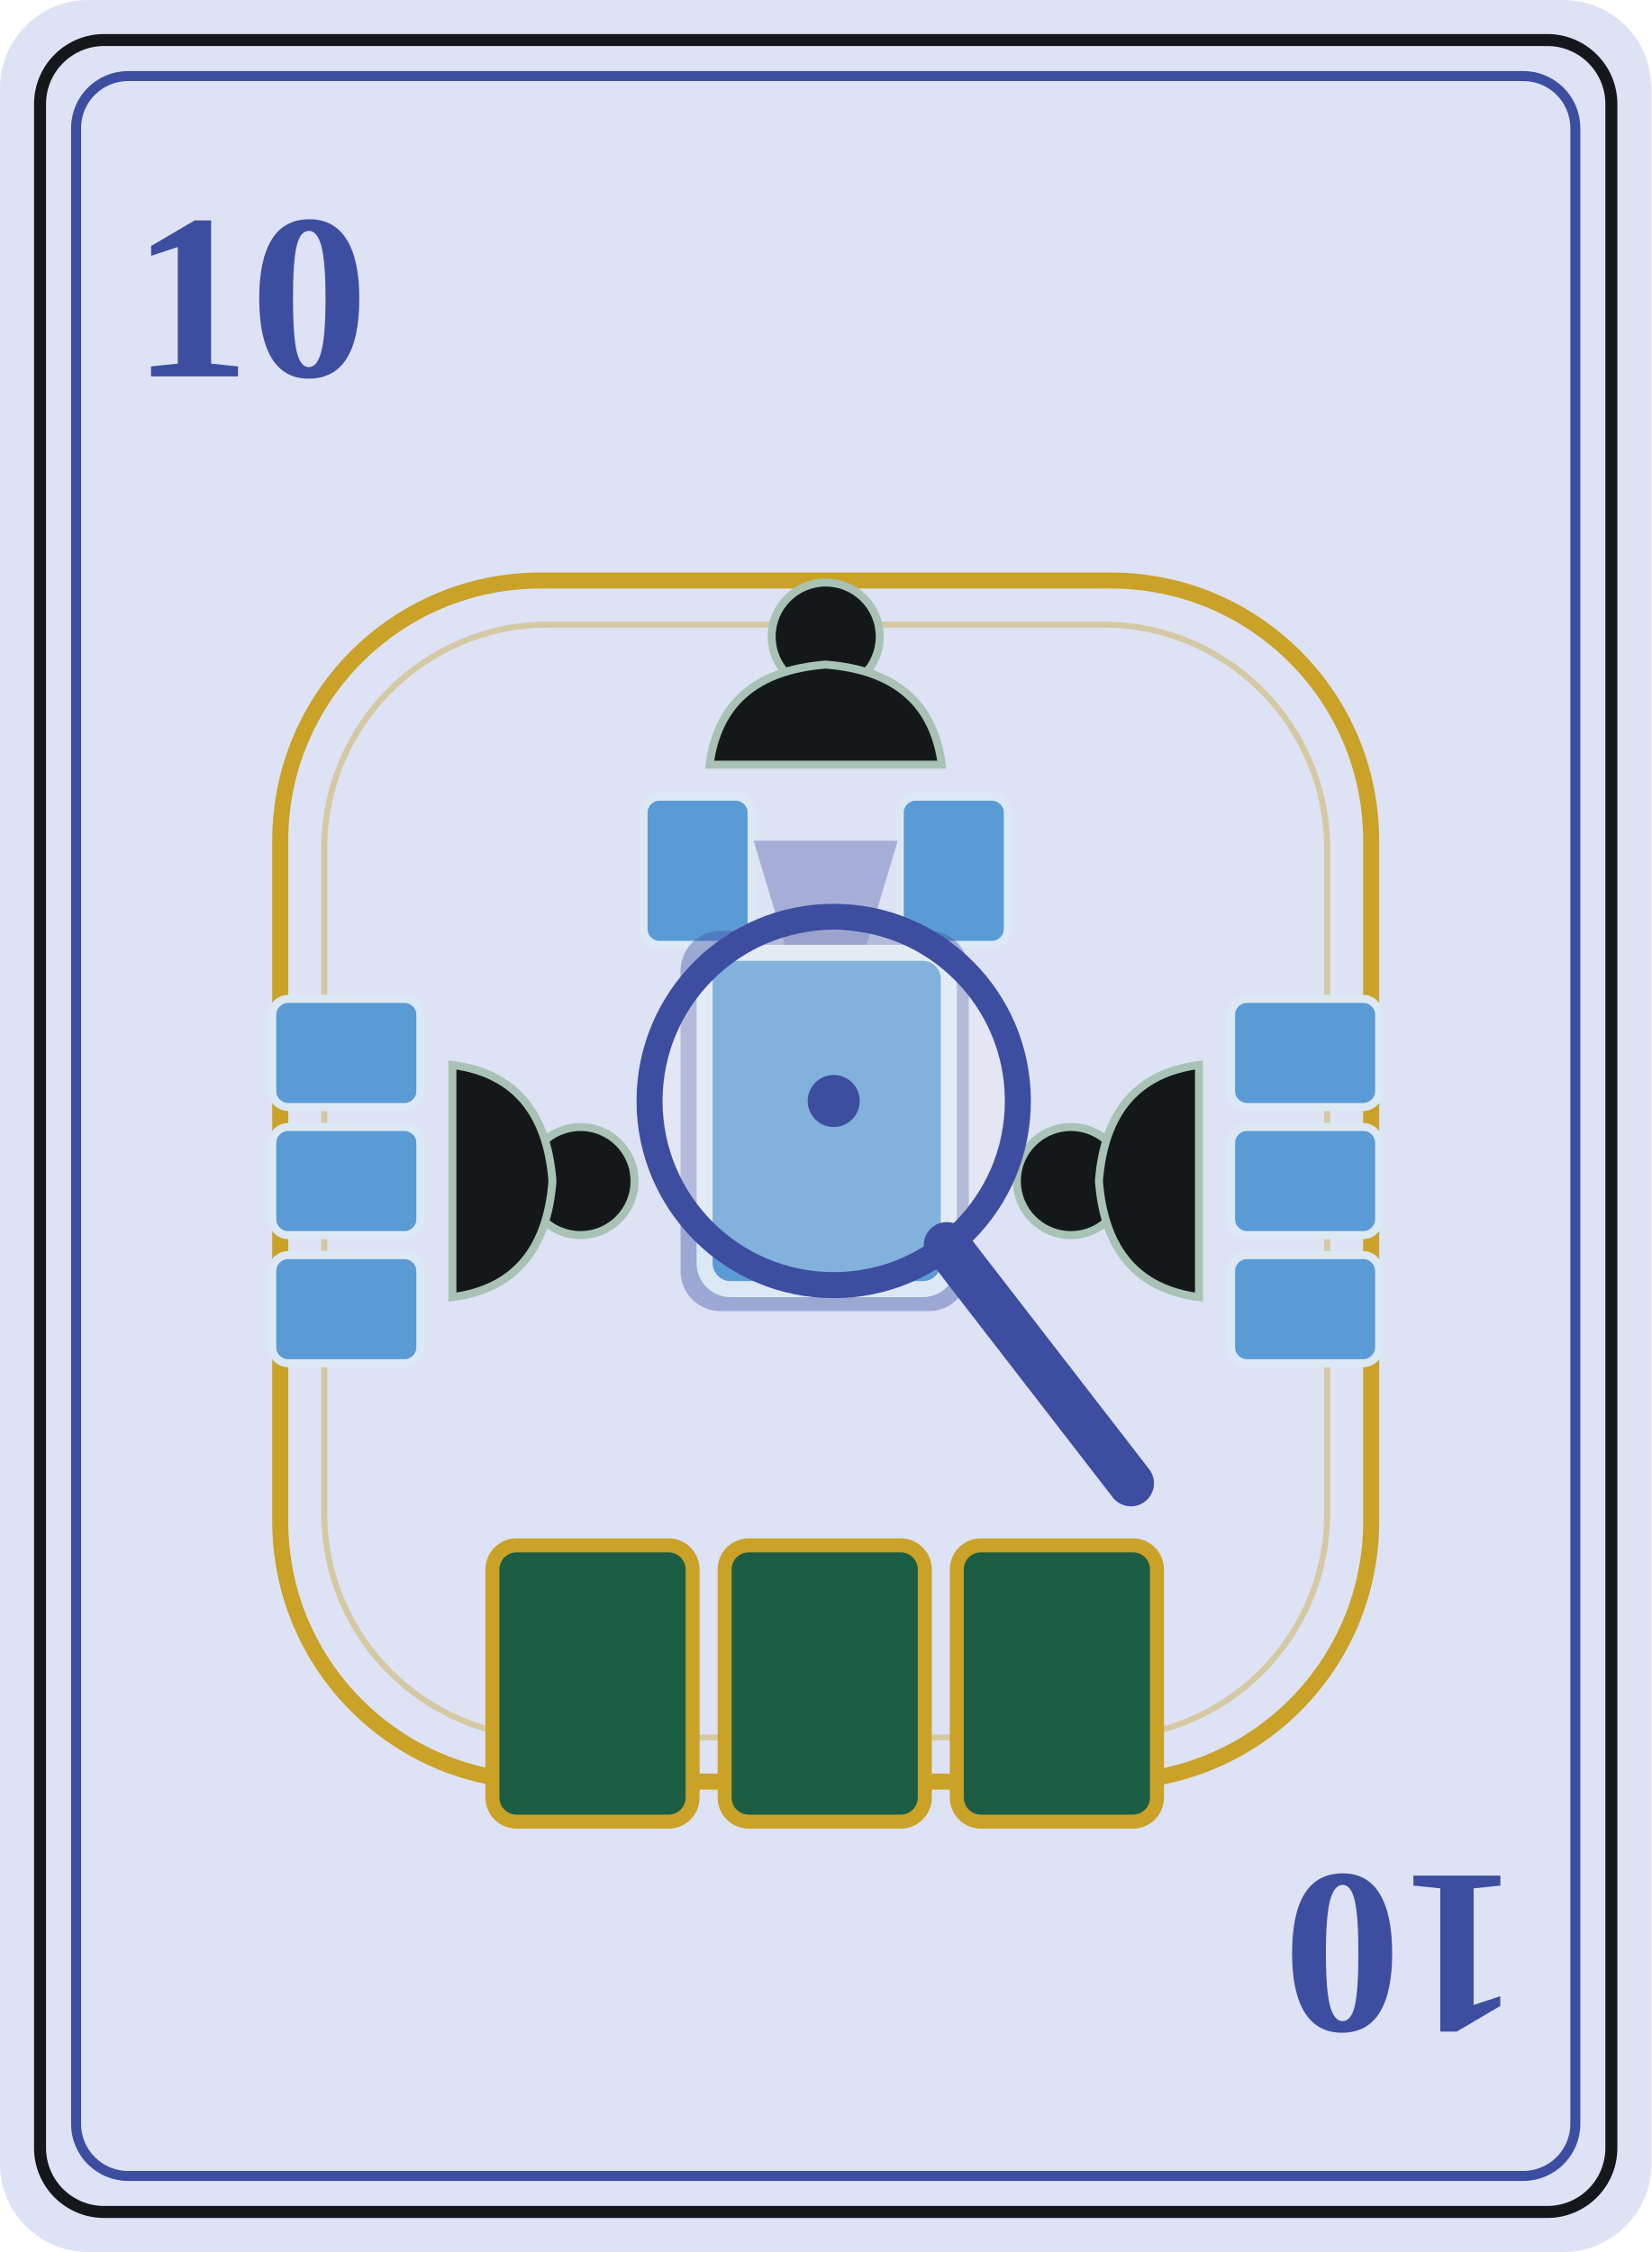
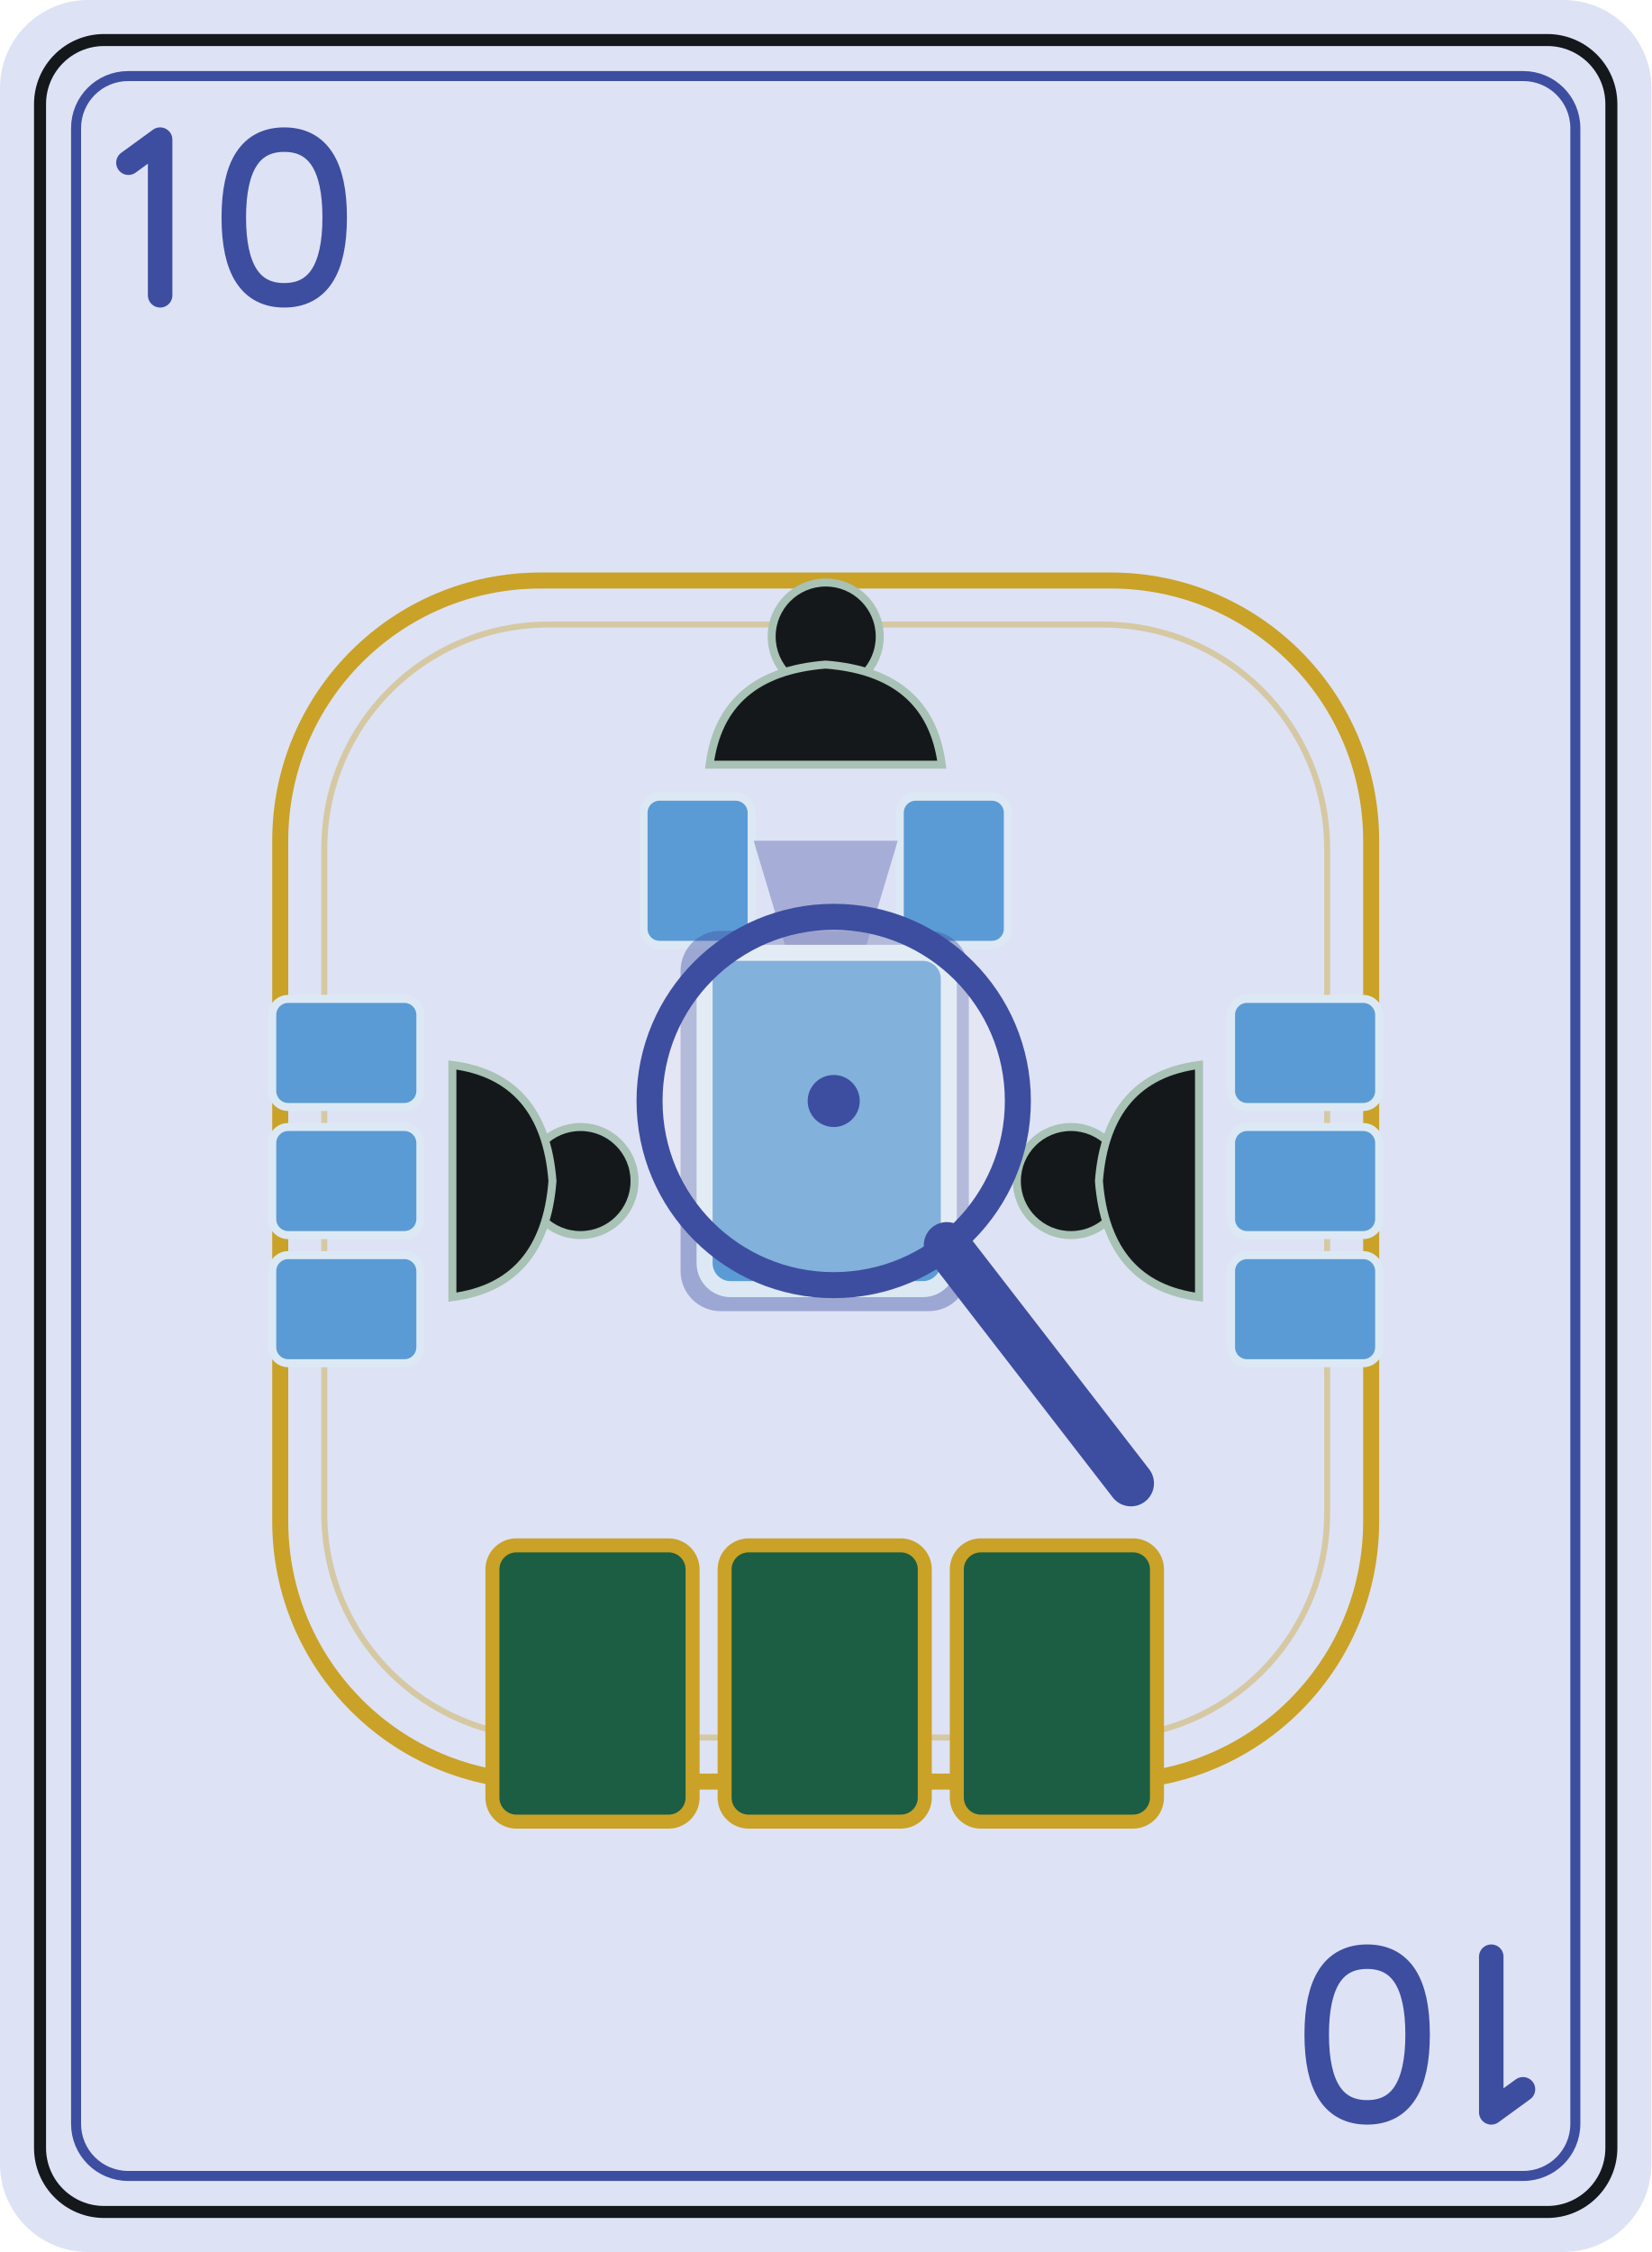
<svg xmlns="http://www.w3.org/2000/svg" viewBox="0 0 825 1125">
  <rect width="825" height="1125" rx="44" fill="#DEE2F5" />
  <rect x="20" y="20" width="785" height="1085" rx="32" fill="none" stroke="#14181B" stroke-width="6" />
  <rect x="38" y="38" width="749" height="1049" rx="26" fill="none" stroke="#3D4EA0" stroke-width="5" />
-   <text x="66" y="188" font-family="Georgia, 'Times New Roman', serif" font-size="118" font-weight="bold" fill="#3D4EA0">10</text>
+   <g transform="translate(44 64) scale(0.72)">
+     <path d="M28 24 L50 8 L50 116" fill="none" stroke="#3D4EA0" stroke-width="17" stroke-linecap="round" stroke-linejoin="round" />
+   </g>
+   <g transform="translate(106 64) scale(0.72)">
+     <path d="M50 8 Q15 8 15 62 Q15 116 50 116 Q85 116 85 62 Q85 8 50 8" fill="none" stroke="#3D4EA0" stroke-width="17" stroke-linecap="round" stroke-linejoin="round" />
+   </g>
  <g transform="rotate(180 412.5 562.5)">
-     <text x="66" y="188" font-family="Georgia, 'Times New Roman', serif" font-size="118" font-weight="bold" fill="#3D4EA0">10</text>
+     <g transform="translate(44 64) scale(0.72)">
+       <path d="M28 24 L50 8 L50 116" fill="none" stroke="#3D4EA0" stroke-width="17" stroke-linecap="round" stroke-linejoin="round" />
+     </g>
+     <g transform="translate(106 64) scale(0.72)">
+       <path d="M50 8 Q15 8 15 62 Q15 116 50 116 Q85 116 85 62 Q85 8 50 8" fill="none" stroke="#3D4EA0" stroke-width="17" stroke-linecap="round" stroke-linejoin="round" />
+     </g>
  </g>
  <rect x="140" y="290" width="545" height="600" rx="130" fill="none" stroke="#C9A227" stroke-width="8" />
  <rect x="162" y="312" width="501" height="556" rx="112" fill="none" stroke="#C9A227" stroke-width="3" opacity="0.4" />
  <g transform="translate(412.5 384) rotate(0.0)">
    <circle cx="0" cy="-66" r="27" fill="#14181B" stroke="#A8C2B5" stroke-width="4" />
    <path d="M -58,-2 Q -52,-48 0,-52 Q 52,-48 58,-2 Z" fill="#14181B" stroke="#A8C2B5" stroke-width="4" />
    <rect x="-91" y="14" width="54" height="74" rx="8" fill="#5B9BD5" stroke="#DCE9F5" stroke-width="4" />
    <rect x="37" y="14" width="54" height="74" rx="8" fill="#5B9BD5" stroke="#DCE9F5" stroke-width="4" />
  </g>
  <g transform="translate(224 590) rotate(90)">
    <circle cx="0" cy="-66" r="27" fill="#14181B" stroke="#A8C2B5" stroke-width="4" />
    <path d="M -58,-2 Q -52,-48 0,-52 Q 52,-48 58,-2 Z" fill="#14181B" stroke="#A8C2B5" stroke-width="4" />
    <rect x="-91" y="14" width="54" height="74" rx="8" fill="#5B9BD5" stroke="#DCE9F5" stroke-width="4" />
    <rect x="-27" y="14" width="54" height="74" rx="8" fill="#5B9BD5" stroke="#DCE9F5" stroke-width="4" />
    <rect x="37" y="14" width="54" height="74" rx="8" fill="#5B9BD5" stroke="#DCE9F5" stroke-width="4" />
  </g>
  <g transform="translate(601 590) rotate(-90)">
    <circle cx="0" cy="-66" r="27" fill="#14181B" stroke="#A8C2B5" stroke-width="4" />
    <path d="M -58,-2 Q -52,-48 0,-52 Q 52,-48 58,-2 Z" fill="#14181B" stroke="#A8C2B5" stroke-width="4" />
    <rect x="-91" y="14" width="54" height="74" rx="8" fill="#5B9BD5" stroke="#DCE9F5" stroke-width="4" />
    <rect x="-27" y="14" width="54" height="74" rx="8" fill="#5B9BD5" stroke="#DCE9F5" stroke-width="4" />
    <rect x="37" y="14" width="54" height="74" rx="8" fill="#5B9BD5" stroke="#DCE9F5" stroke-width="4" />
  </g>
  <rect x="246" y="772" width="100" height="138" rx="12" fill="#1B5E43" stroke="#C9A227" stroke-width="7" />
  <rect x="362" y="772" width="100" height="138" rx="12" fill="#1B5E43" stroke="#C9A227" stroke-width="7" />
  <rect x="478" y="772" width="100" height="138" rx="12" fill="#1B5E43" stroke="#C9A227" stroke-width="7" />
  <polygon points="376.5,420 448.5,420 424.5,500 400.5,500" fill="#3D4EA0" opacity="0.35" />
  <rect x="340" y="465" width="144" height="190" rx="20" fill="#3D4EA0" opacity="0.4" />
  <rect x="352" y="476" width="122" height="168" rx="13" fill="#5B9BD5" stroke="#DCE9F5" stroke-width="8" />
  <circle cx="416.5" cy="550" r="92" fill="#F7F5EF" opacity="0.25" />
  <circle cx="416.5" cy="550" r="92" fill="none" stroke="#3D4EA0" stroke-width="13" />
  <circle cx="416.5" cy="550" r="13" fill="#3D4EA0" />
  <line x1="473" y1="622" x2="565" y2="741" stroke="#3D4EA0" stroke-width="23" stroke-linecap="round" />
</svg>
